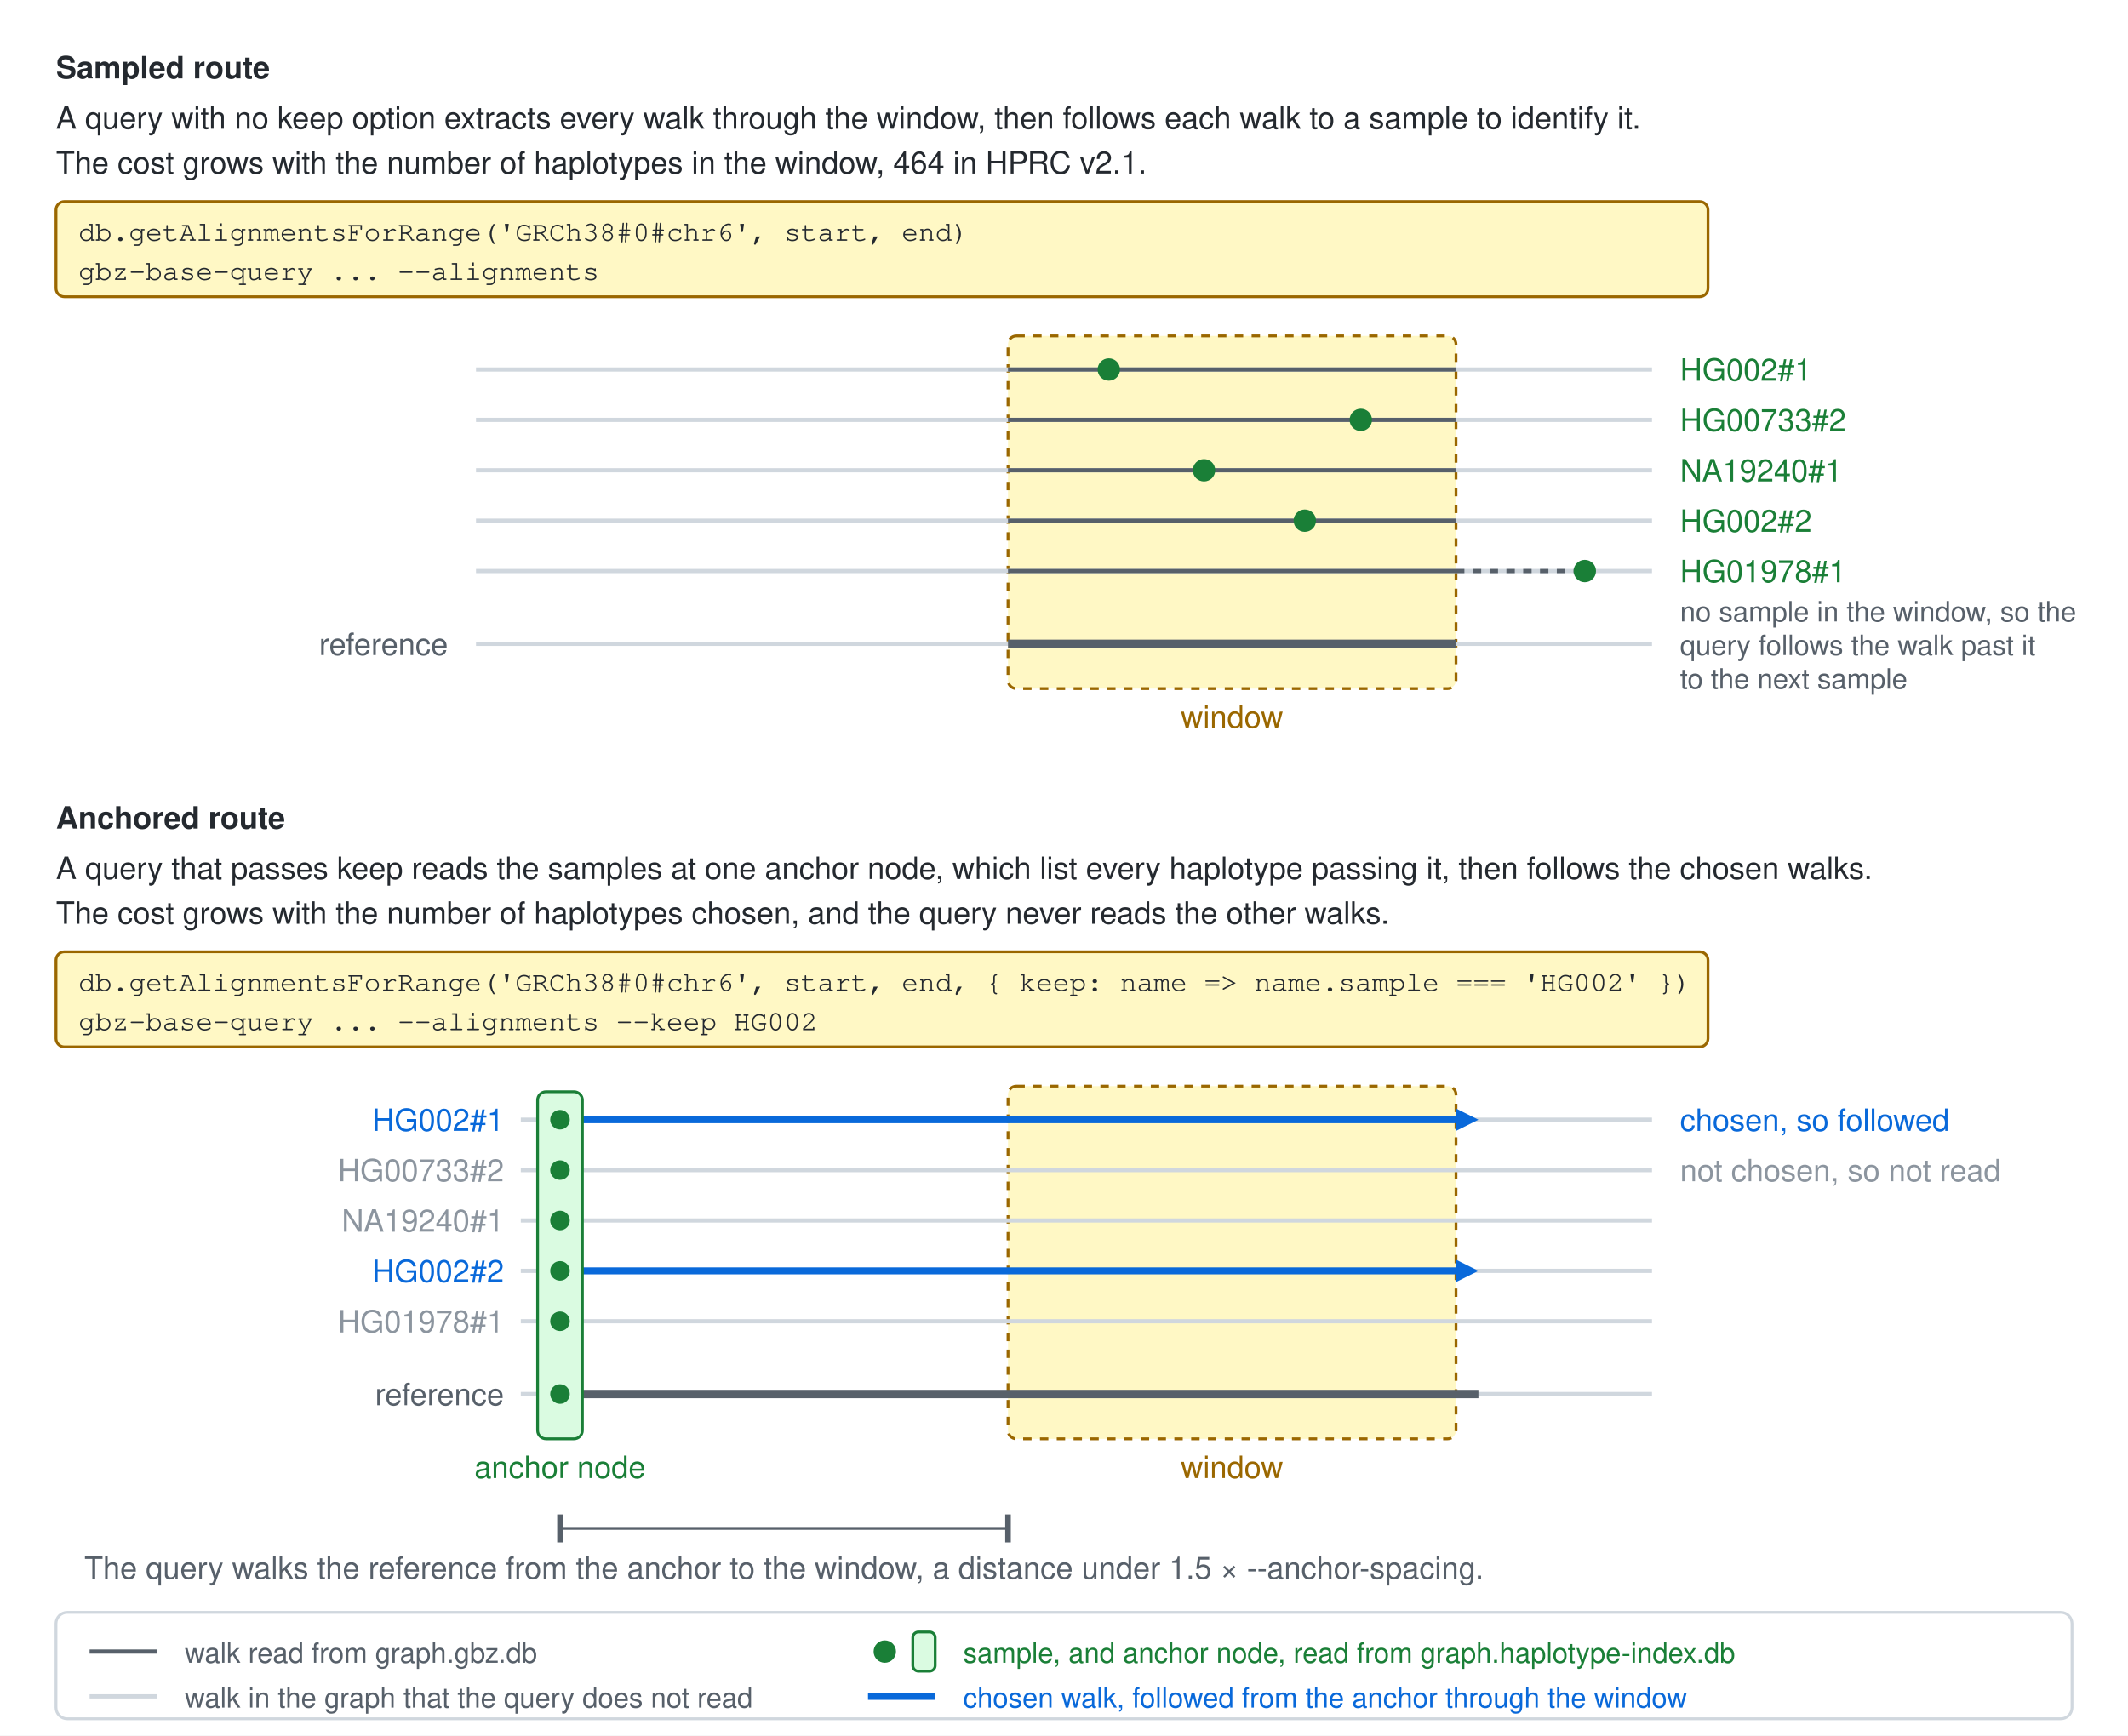
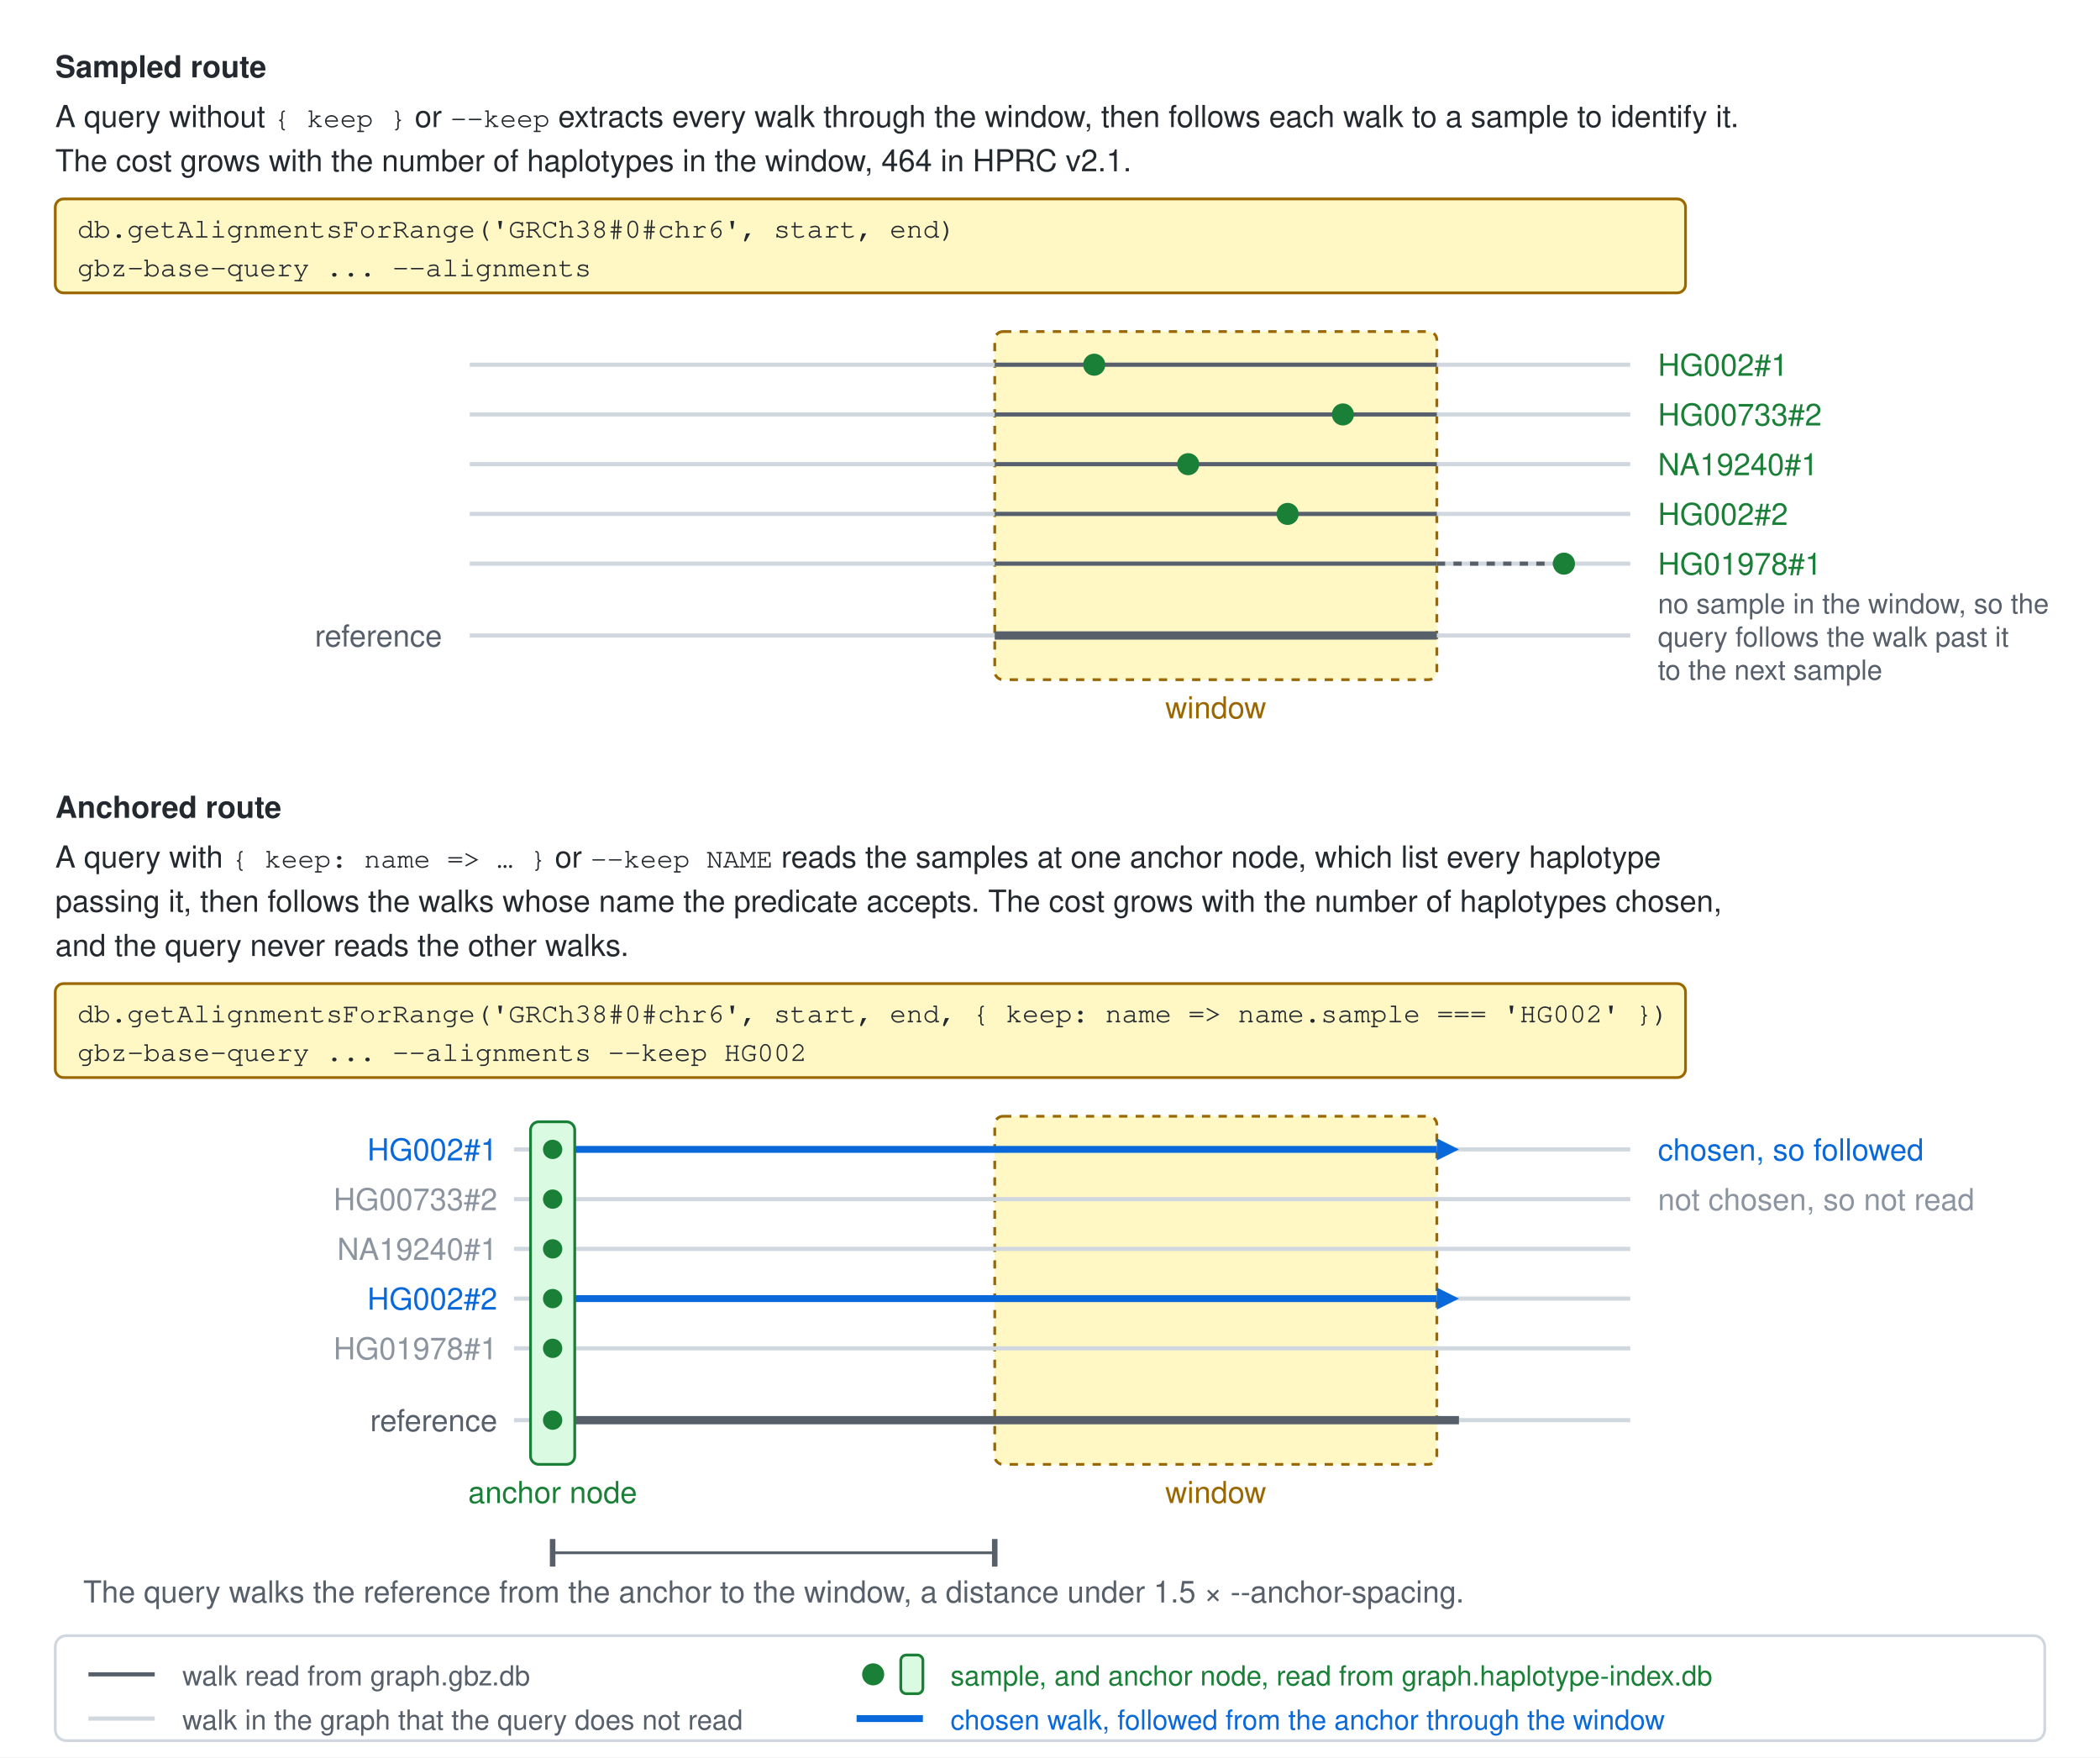
- <svg xmlns="http://www.w3.org/2000/svg" viewBox="0 0 760 620" font-family="Helvetica, Arial, sans-serif" font-size="11">
+ <svg xmlns="http://www.w3.org/2000/svg" viewBox="0 0 760 636" font-family="Helvetica, Arial, sans-serif" font-size="11">
  <defs>
    <marker id="t" viewBox="0 0 2 10" refX="1" refY="5" markerWidth="2" markerHeight="10" orient="auto">
      <rect width="2" height="10" fill="#57606a" />
    </marker>
  </defs>
  <rect width="100%" height="100%" fill="#ffffff" />
  <text x="20" y="28" fill="#24292f" font-weight="bold">Sampled route</text>
-   <text x="20" y="46" fill="#24292f">A query with no keep option extracts every walk through the window, then follows each walk to a sample to identify it.</text>
+   <text x="20" y="46" fill="#24292f">A query without <tspan font-family="Courier, monospace" font-size="10">{ keep }</tspan> or <tspan font-family="Courier, monospace" font-size="10">--keep</tspan> extracts every walk through the window, then follows each walk to a sample to identify it.</text>
  <text x="20" y="62" fill="#24292f">The cost grows with the number of haplotypes in the window, 464 in HPRC v2.1.</text>
  <rect x="20" y="72" width="590" height="34" fill="#fff8c5" stroke="#9a6700" rx="3" />
  <text x="28" y="86" font-family="Courier, monospace" font-size="10" fill="#24292f">db.getAlignmentsForRange('GRCh38#0#chr6', start, end)</text>
  <text x="28" y="100" font-family="Courier, monospace" font-size="10" fill="#24292f">gbz-base-query ... --alignments</text>
  <rect x="360" y="120" width="160" height="126" fill="#fff8c5" stroke="#9a6700" stroke-dasharray="3 3" rx="3" />
  <text x="440" y="260" text-anchor="middle" fill="#9a6700">window</text>
  <line x1="170" y1="132" x2="590" y2="132" stroke="#d0d7de" stroke-width="1.5" />
  <line x1="170" y1="150" x2="590" y2="150" stroke="#d0d7de" stroke-width="1.5" />
  <line x1="170" y1="168" x2="590" y2="168" stroke="#d0d7de" stroke-width="1.5" />
  <line x1="170" y1="186" x2="590" y2="186" stroke="#d0d7de" stroke-width="1.5" />
  <line x1="170" y1="204" x2="590" y2="204" stroke="#d0d7de" stroke-width="1.5" />
  <line x1="170" y1="230" x2="590" y2="230" stroke="#d0d7de" stroke-width="1.5" />
  <line x1="360" y1="132" x2="520" y2="132" stroke="#57606a" stroke-width="1.5" />
  <line x1="360" y1="150" x2="520" y2="150" stroke="#57606a" stroke-width="1.5" />
  <line x1="360" y1="168" x2="520" y2="168" stroke="#57606a" stroke-width="1.5" />
  <line x1="360" y1="186" x2="520" y2="186" stroke="#57606a" stroke-width="1.5" />
  <line x1="360" y1="204" x2="520" y2="204" stroke="#57606a" stroke-width="1.5" />
  <line x1="520" y1="204" x2="566" y2="204" stroke="#57606a" stroke-width="1.5" stroke-dasharray="3 3" />
  <line x1="360" y1="230" x2="520" y2="230" stroke="#57606a" stroke-width="3" />
  <circle cx="396" cy="132" r="4" fill="#1a7f37" />
  <circle cx="486" cy="150" r="4" fill="#1a7f37" />
  <circle cx="430" cy="168" r="4" fill="#1a7f37" />
  <circle cx="466" cy="186" r="4" fill="#1a7f37" />
  <circle cx="566" cy="204" r="4" fill="#1a7f37" />
  <text x="160" y="234" fill="#57606a" text-anchor="end">reference</text>
  <text x="600" y="136" fill="#1a7f37">HG002#1</text>
  <text x="600" y="154" fill="#1a7f37">HG00733#2</text>
  <text x="600" y="172" fill="#1a7f37">NA19240#1</text>
  <text x="600" y="190" fill="#1a7f37">HG002#2</text>
  <text x="600" y="208" fill="#1a7f37">HG01978#1</text>
  <text x="600" y="222" fill="#57606a" font-size="10">no sample in the window, so the</text>
  <text x="600" y="234" fill="#57606a" font-size="10">query follows the walk past it</text>
  <text x="600" y="246" fill="#57606a" font-size="10">to the next sample</text>
  <text x="20" y="296" fill="#24292f" font-weight="bold">Anchored route</text>
-   <text x="20" y="314" fill="#24292f">A query that passes keep reads the samples at one anchor node, which list every haplotype passing it, then follows the chosen walks.</text>
-   <text x="20" y="330" fill="#24292f">The cost grows with the number of haplotypes chosen, and the query never reads the other walks.</text>
-   <rect x="20" y="340" width="590" height="34" fill="#fff8c5" stroke="#9a6700" rx="3" />
-   <text x="28" y="354" font-family="Courier, monospace" font-size="10" fill="#24292f">db.getAlignmentsForRange('GRCh38#0#chr6', start, end, { keep: name =&gt; name.sample === 'HG002' })</text>
-   <text x="28" y="368" font-family="Courier, monospace" font-size="10" fill="#24292f">gbz-base-query ... --alignments --keep HG002</text>
-   <rect x="360" y="388" width="160" height="126" fill="#fff8c5" stroke="#9a6700" stroke-dasharray="3 3" rx="3" />
-   <text x="440" y="528" text-anchor="middle" fill="#9a6700">window</text>
-   <line x1="186" y1="400" x2="590" y2="400" stroke="#d0d7de" stroke-width="1.5" />
-   <line x1="186" y1="418" x2="590" y2="418" stroke="#d0d7de" stroke-width="1.5" />
-   <line x1="186" y1="436" x2="590" y2="436" stroke="#d0d7de" stroke-width="1.5" />
-   <line x1="186" y1="454" x2="590" y2="454" stroke="#d0d7de" stroke-width="1.5" />
-   <line x1="186" y1="472" x2="590" y2="472" stroke="#d0d7de" stroke-width="1.5" />
-   <line x1="186" y1="498" x2="590" y2="498" stroke="#d0d7de" stroke-width="1.5" />
-   <line x1="200" y1="498" x2="528" y2="498" stroke="#57606a" stroke-width="3" />
-   <line x1="200" y1="400" x2="520" y2="400" stroke="#0969da" stroke-width="2.5" />
-   <polygon points="520,396 528,400 520,404" fill="#0969da" />
-   <line x1="200" y1="454" x2="520" y2="454" stroke="#0969da" stroke-width="2.5" />
-   <polygon points="520,450 528,454 520,458" fill="#0969da" />
-   <rect x="192" y="390" width="16" height="124" fill="#dafbe1" stroke="#1a7f37" rx="3" />
-   <circle cx="200" cy="400" r="3.5" fill="#1a7f37" />
-   <circle cx="200" cy="418" r="3.5" fill="#1a7f37" />
-   <circle cx="200" cy="436" r="3.5" fill="#1a7f37" />
-   <circle cx="200" cy="454" r="3.5" fill="#1a7f37" />
-   <circle cx="200" cy="472" r="3.5" fill="#1a7f37" />
-   <circle cx="200" cy="498" r="3.5" fill="#1a7f37" />
-   <text x="180" y="404" fill="#0969da" text-anchor="end">HG002#1</text>
-   <text x="180" y="422" fill="#8c959f" text-anchor="end">HG00733#2</text>
-   <text x="180" y="440" fill="#8c959f" text-anchor="end">NA19240#1</text>
-   <text x="180" y="458" fill="#0969da" text-anchor="end">HG002#2</text>
-   <text x="180" y="476" fill="#8c959f" text-anchor="end">HG01978#1</text>
-   <text x="180" y="502" fill="#57606a" text-anchor="end">reference</text>
-   <text x="600" y="404" fill="#0969da">chosen, so followed</text>
-   <text x="600" y="422" fill="#8c959f">not chosen, so not read</text>
-   <text x="200" y="528" fill="#1a7f37" text-anchor="middle">anchor node</text>
-   <line x1="200" y1="546" x2="360" y2="546" stroke="#57606a" marker-start="url(#t)" marker-end="url(#t)" />
-   <text x="280" y="564" fill="#57606a" text-anchor="middle">The query walks the reference from the anchor to the window, a distance under 1.5 × --anchor-spacing.</text>
-   <rect x="20" y="576" width="720" height="38" fill="#ffffff" stroke="#d0d7de" rx="4" />
-   <line x1="32" y1="590" x2="56" y2="590" stroke="#57606a" stroke-width="1.5" />
-   <text x="66" y="594" fill="#57606a" font-size="10">walk read from graph.gbz.db</text>
-   <line x1="32" y1="606" x2="56" y2="606" stroke="#d0d7de" stroke-width="1.5" />
-   <text x="66" y="610" fill="#57606a" font-size="10">walk in the graph that the query does not read</text>
-   <circle cx="316" cy="590" r="4" fill="#1a7f37" />
-   <rect x="326" y="583" width="8" height="14" fill="#dafbe1" stroke="#1a7f37" rx="2" />
-   <text x="344" y="594" fill="#1a7f37" font-size="10">sample, and anchor node, read from graph.haplotype-index.db</text>
-   <line x1="310" y1="606" x2="334" y2="606" stroke="#0969da" stroke-width="2.5" />
-   <text x="344" y="610" fill="#0969da" font-size="10">chosen walk, followed from the anchor through the window</text>
+   <text x="20" y="314" fill="#24292f">A query with <tspan font-family="Courier, monospace" font-size="10">{ keep: name =&gt; … }</tspan> or <tspan font-family="Courier, monospace" font-size="10">--keep NAME</tspan> reads the samples at one anchor node, which list every haplotype</text>
+   <text x="20" y="330" fill="#24292f">passing it, then follows the walks whose name the predicate accepts. The cost grows with the number of haplotypes chosen,</text>
+   <text x="20" y="346" fill="#24292f">and the query never reads the other walks.</text>
+   <g transform="translate(0 16)">
+     <rect x="20" y="340" width="590" height="34" fill="#fff8c5" stroke="#9a6700" rx="3" />
+     <text x="28" y="354" font-family="Courier, monospace" font-size="10" fill="#24292f">db.getAlignmentsForRange('GRCh38#0#chr6', start, end, { keep: name =&gt; name.sample === 'HG002' })</text>
+     <text x="28" y="368" font-family="Courier, monospace" font-size="10" fill="#24292f">gbz-base-query ... --alignments --keep HG002</text>
+     <rect x="360" y="388" width="160" height="126" fill="#fff8c5" stroke="#9a6700" stroke-dasharray="3 3" rx="3" />
+     <text x="440" y="528" text-anchor="middle" fill="#9a6700">window</text>
+     <line x1="186" y1="400" x2="590" y2="400" stroke="#d0d7de" stroke-width="1.5" />
+     <line x1="186" y1="418" x2="590" y2="418" stroke="#d0d7de" stroke-width="1.5" />
+     <line x1="186" y1="436" x2="590" y2="436" stroke="#d0d7de" stroke-width="1.5" />
+     <line x1="186" y1="454" x2="590" y2="454" stroke="#d0d7de" stroke-width="1.5" />
+     <line x1="186" y1="472" x2="590" y2="472" stroke="#d0d7de" stroke-width="1.5" />
+     <line x1="186" y1="498" x2="590" y2="498" stroke="#d0d7de" stroke-width="1.5" />
+     <line x1="200" y1="498" x2="528" y2="498" stroke="#57606a" stroke-width="3" />
+     <line x1="200" y1="400" x2="520" y2="400" stroke="#0969da" stroke-width="2.5" />
+     <polygon points="520,396 528,400 520,404" fill="#0969da" />
+     <line x1="200" y1="454" x2="520" y2="454" stroke="#0969da" stroke-width="2.5" />
+     <polygon points="520,450 528,454 520,458" fill="#0969da" />
+     <rect x="192" y="390" width="16" height="124" fill="#dafbe1" stroke="#1a7f37" rx="3" />
+     <circle cx="200" cy="400" r="3.5" fill="#1a7f37" />
+     <circle cx="200" cy="418" r="3.5" fill="#1a7f37" />
+     <circle cx="200" cy="436" r="3.5" fill="#1a7f37" />
+     <circle cx="200" cy="454" r="3.5" fill="#1a7f37" />
+     <circle cx="200" cy="472" r="3.5" fill="#1a7f37" />
+     <circle cx="200" cy="498" r="3.5" fill="#1a7f37" />
+     <text x="180" y="404" fill="#0969da" text-anchor="end">HG002#1</text>
+     <text x="180" y="422" fill="#8c959f" text-anchor="end">HG00733#2</text>
+     <text x="180" y="440" fill="#8c959f" text-anchor="end">NA19240#1</text>
+     <text x="180" y="458" fill="#0969da" text-anchor="end">HG002#2</text>
+     <text x="180" y="476" fill="#8c959f" text-anchor="end">HG01978#1</text>
+     <text x="180" y="502" fill="#57606a" text-anchor="end">reference</text>
+     <text x="600" y="404" fill="#0969da">chosen, so followed</text>
+     <text x="600" y="422" fill="#8c959f">not chosen, so not read</text>
+     <text x="200" y="528" fill="#1a7f37" text-anchor="middle">anchor node</text>
+     <line x1="200" y1="546" x2="360" y2="546" stroke="#57606a" marker-start="url(#t)" marker-end="url(#t)" />
+     <text x="280" y="564" fill="#57606a" text-anchor="middle">The query walks the reference from the anchor to the window, a distance under 1.5 × --anchor-spacing.</text>
+     <rect x="20" y="576" width="720" height="38" fill="#ffffff" stroke="#d0d7de" rx="4" />
+     <line x1="32" y1="590" x2="56" y2="590" stroke="#57606a" stroke-width="1.5" />
+     <text x="66" y="594" fill="#57606a" font-size="10">walk read from graph.gbz.db</text>
+     <line x1="32" y1="606" x2="56" y2="606" stroke="#d0d7de" stroke-width="1.5" />
+     <text x="66" y="610" fill="#57606a" font-size="10">walk in the graph that the query does not read</text>
+     <circle cx="316" cy="590" r="4" fill="#1a7f37" />
+     <rect x="326" y="583" width="8" height="14" fill="#dafbe1" stroke="#1a7f37" rx="2" />
+     <text x="344" y="594" fill="#1a7f37" font-size="10">sample, and anchor node, read from graph.haplotype-index.db</text>
+     <line x1="310" y1="606" x2="334" y2="606" stroke="#0969da" stroke-width="2.5" />
+     <text x="344" y="610" fill="#0969da" font-size="10">chosen walk, followed from the anchor through the window</text>
+   </g>
</svg>
